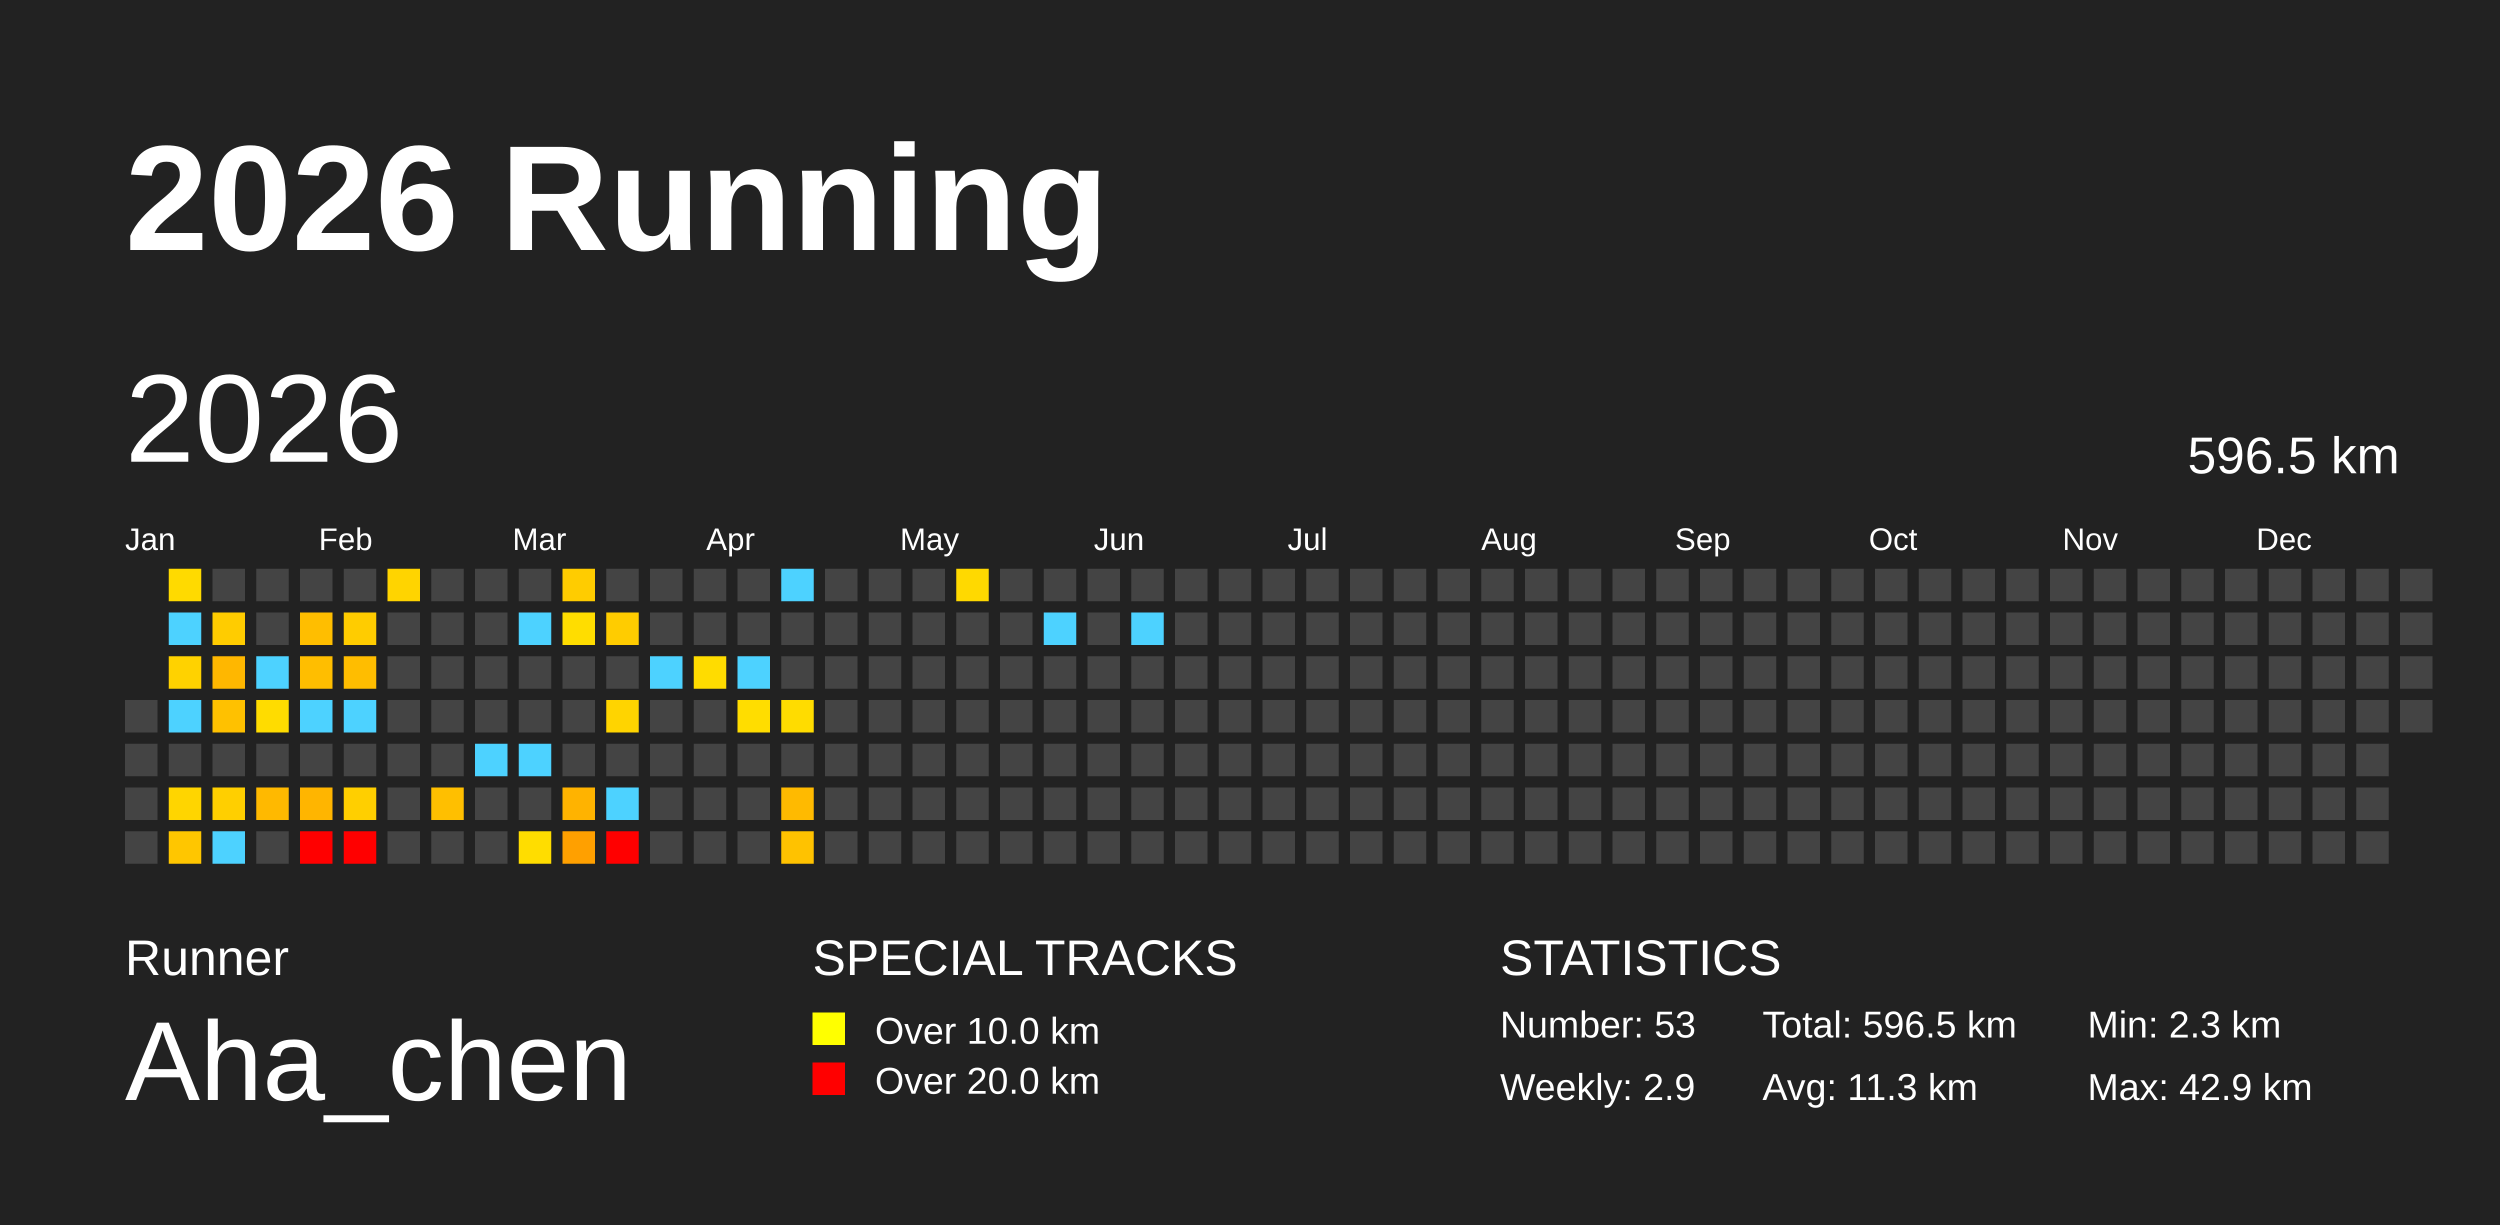
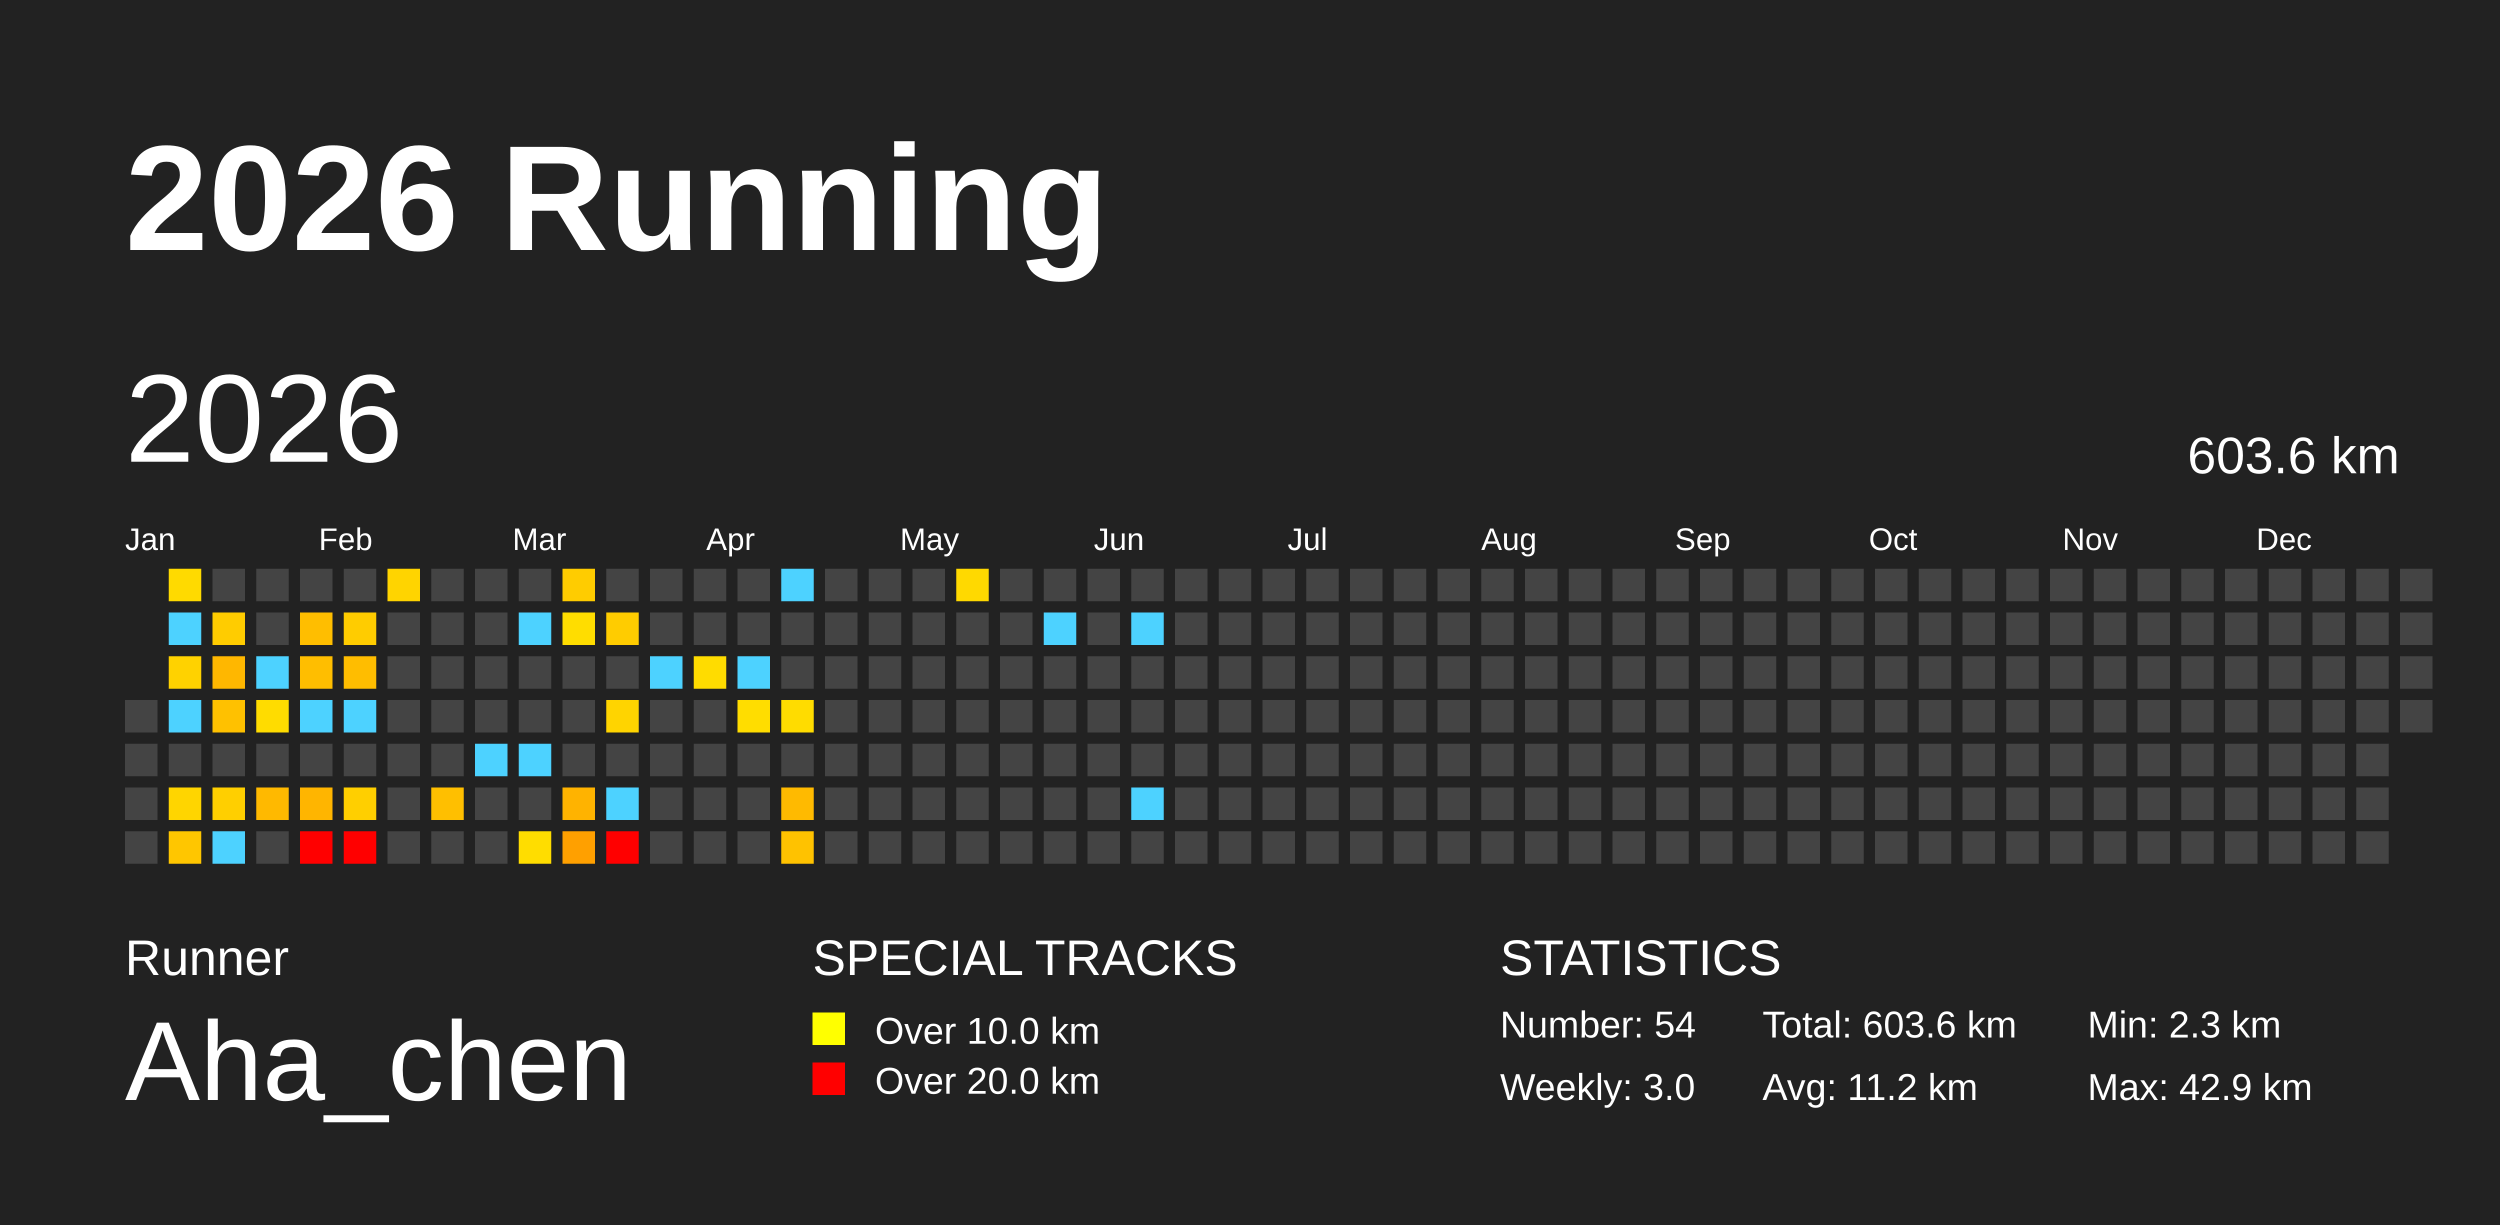
<svg xmlns="http://www.w3.org/2000/svg" baseProfile="full" height="98mm" version="1.1" viewBox="0,0,200,98" width="200mm">
  <defs />
  <rect fill="#222222" height="98" width="200" x="0" y="0" />
  <text fill="#FFFFFF" style="font-size:12px; font-family:Arial; font-weight:bold;" x="10" y="20">2026 Running</text>
  <text fill="#FFFFFF" style="font-size:4px; font-family:Arial" x="10" y="78">Runner</text>
  <text fill="#FFFFFF" style="font-size:9px; font-family:Arial" x="10" y="88">Aha_chen</text>
  <text fill="#FFFFFF" style="font-size:4px; font-family:Arial" x="65" y="78">SPECIAL TRACKS</text>
  <rect fill="yellow" height="2.6" width="2.6" x="65" y="81" />
  <text fill="#FFFFFF" style="font-size:3px; font-family:Arial" x="70" y="83.5">Over 10.0 km</text>
  <rect fill="red" height="2.6" width="2.6" x="65" y="85" />
  <text fill="#FFFFFF" style="font-size:3px; font-family:Arial" x="70" y="87.5">Over 20.0 km</text>
  <text fill="#FFFFFF" style="font-size:4px; font-family:Arial" x="120" y="78">STATISTICS</text>
-   <text fill="#FFFFFF" style="font-size:3px; font-family:Arial" x="120" y="83">Number: 53</text>
-   <text fill="#FFFFFF" style="font-size:3px; font-family:Arial" x="120" y="88">Weekly: 2.9</text>
-   <text fill="#FFFFFF" style="font-size:3px; font-family:Arial" x="141" y="83">Total: 596.5 km</text>
-   <text fill="#FFFFFF" style="font-size:3px; font-family:Arial" x="141" y="88">Avg: 11.3 km</text>
+   <text fill="#FFFFFF" style="font-size:3px; font-family:Arial" x="120" y="83">Number: 54</text>
+   <text fill="#FFFFFF" style="font-size:3px; font-family:Arial" x="120" y="88">Weekly: 3.0</text>
+   <text fill="#FFFFFF" style="font-size:3px; font-family:Arial" x="141" y="83">Total: 603.6 km</text>
+   <text fill="#FFFFFF" style="font-size:3px; font-family:Arial" x="141" y="88">Avg: 11.2 km</text>
  <text fill="#FFFFFF" style="font-size:3px; font-family:Arial" x="167" y="83">Min: 2.3 km</text>
  <text fill="#FFFFFF" style="font-size:3px; font-family:Arial" x="167" y="88">Max: 42.9 km</text>
  <text dominant-baseline="hanging" fill="#FFFFFF" style="font-size:10.0px; font-family:Arial;" x="10" y="30">2026</text>
-   <text dominant-baseline="hanging" fill="#FFFFFF" style="font-size:4.125px; font-family:Arial;" x="175" y="35">596.5 km</text>
+   <text dominant-baseline="hanging" fill="#FFFFFF" style="font-size:4.125px; font-family:Arial;" x="175" y="35">603.6 km</text>
  <text fill="#FFFFFF" style="font-size:2.5px; font-family:Arial" x="10.0" y="44">Jan</text>
  <text fill="#FFFFFF" style="font-size:2.5px; font-family:Arial" x="25.5" y="44">Feb</text>
  <text fill="#FFFFFF" style="font-size:2.5px; font-family:Arial" x="41.0" y="44">Mar</text>
  <text fill="#FFFFFF" style="font-size:2.5px; font-family:Arial" x="56.5" y="44">Apr</text>
  <text fill="#FFFFFF" style="font-size:2.5px; font-family:Arial" x="72.0" y="44">May</text>
  <text fill="#FFFFFF" style="font-size:2.5px; font-family:Arial" x="87.5" y="44">Jun</text>
  <text fill="#FFFFFF" style="font-size:2.5px; font-family:Arial" x="103.0" y="44">Jul</text>
  <text fill="#FFFFFF" style="font-size:2.5px; font-family:Arial" x="118.5" y="44">Aug</text>
  <text fill="#FFFFFF" style="font-size:2.5px; font-family:Arial" x="134.0" y="44">Sep</text>
  <text fill="#FFFFFF" style="font-size:2.5px; font-family:Arial" x="149.5" y="44">Oct</text>
  <text fill="#FFFFFF" style="font-size:2.5px; font-family:Arial" x="165.0" y="44">Nov</text>
  <text fill="#FFFFFF" style="font-size:2.5px; font-family:Arial" x="180.5" y="44">Dec</text>
  <rect fill="#444444" height="2.6" width="2.6" x="10.0" y="56.0" />
  <rect fill="#444444" height="2.6" width="2.6" x="10.0" y="59.5" />
  <rect fill="#444444" height="2.6" width="2.6" x="10.0" y="63.0" />
  <rect fill="#444444" height="2.6" width="2.6" x="10.0" y="66.5" />
  <rect fill="#ffda00" height="2.6" width="2.6" x="13.5" y="45.5" />
  <rect fill="#4dd2ff" height="2.6" width="2.6" x="13.5" y="49.0" />
  <rect fill="#ffd200" height="2.6" width="2.6" x="13.5" y="52.5" />
  <rect fill="#4dd2ff" height="2.6" width="2.6" x="13.5" y="56.0" />
  <rect fill="#444444" height="2.6" width="2.6" x="13.5" y="59.5" />
  <rect fill="#ffd500" height="2.6" width="2.6" x="13.5" y="63.0" />
  <rect fill="#ffc600" height="2.6" width="2.6" x="13.5" y="66.5" />
  <rect fill="#444444" height="2.6" width="2.6" x="17.0" y="45.5" />
  <rect fill="#ffcc00" height="2.6" width="2.6" x="17.0" y="49.0" />
  <rect fill="#ffb700" height="2.6" width="2.6" x="17.0" y="52.5" />
  <rect fill="#ffc100" height="2.6" width="2.6" x="17.0" y="56.0" />
  <rect fill="#444444" height="2.6" width="2.6" x="17.0" y="59.5" />
  <rect fill="#ffcf00" height="2.6" width="2.6" x="17.0" y="63.0" />
  <rect fill="#4dd2ff" height="2.6" width="2.6" x="17.0" y="66.5" />
  <rect fill="#444444" height="2.6" width="2.6" x="20.5" y="45.5" />
  <rect fill="#444444" height="2.6" width="2.6" x="20.5" y="49.0" />
  <rect fill="#4dd2ff" height="2.6" width="2.6" x="20.5" y="52.5" />
  <rect fill="#ffdc00" height="2.6" width="2.6" x="20.5" y="56.0" />
  <rect fill="#444444" height="2.6" width="2.6" x="20.5" y="59.5" />
  <rect fill="#ffb900" height="2.6" width="2.6" x="20.5" y="63.0" />
  <rect fill="#444444" height="2.6" width="2.6" x="20.5" y="66.5" />
  <rect fill="#444444" height="2.6" width="2.6" x="24.0" y="45.5" />
  <rect fill="#ffbe00" height="2.6" width="2.6" x="24.0" y="49.0" />
  <rect fill="#ffbe00" height="2.6" width="2.6" x="24.0" y="52.5" />
  <rect fill="#4dd2ff" height="2.6" width="2.6" x="24.0" y="56.0" />
  <rect fill="#444444" height="2.6" width="2.6" x="24.0" y="59.5" />
  <rect fill="#ffb500" height="2.6" width="2.6" x="24.0" y="63.0" />
  <rect fill="red" height="2.6" width="2.6" x="24.0" y="66.5" />
  <rect fill="#444444" height="2.6" width="2.6" x="27.5" y="45.5" />
  <rect fill="#ffcc00" height="2.6" width="2.6" x="27.5" y="49.0" />
  <rect fill="#ffbd00" height="2.6" width="2.6" x="27.5" y="52.5" />
  <rect fill="#4dd2ff" height="2.6" width="2.6" x="27.5" y="56.0" />
  <rect fill="#444444" height="2.6" width="2.6" x="27.5" y="59.5" />
  <rect fill="#ffcf00" height="2.6" width="2.6" x="27.5" y="63.0" />
  <rect fill="red" height="2.6" width="2.6" x="27.5" y="66.5" />
  <rect fill="#ffd400" height="2.6" width="2.6" x="31.0" y="45.5" />
  <rect fill="#444444" height="2.6" width="2.6" x="31.0" y="49.0" />
  <rect fill="#444444" height="2.6" width="2.6" x="31.0" y="52.5" />
  <rect fill="#444444" height="2.6" width="2.6" x="31.0" y="56.0" />
  <rect fill="#444444" height="2.6" width="2.6" x="31.0" y="59.5" />
  <rect fill="#444444" height="2.6" width="2.6" x="31.0" y="63.0" />
  <rect fill="#444444" height="2.6" width="2.6" x="31.0" y="66.5" />
  <rect fill="#444444" height="2.6" width="2.6" x="34.5" y="45.5" />
  <rect fill="#444444" height="2.6" width="2.6" x="34.5" y="49.0" />
  <rect fill="#444444" height="2.6" width="2.6" x="34.5" y="52.5" />
  <rect fill="#444444" height="2.6" width="2.6" x="34.5" y="56.0" />
  <rect fill="#444444" height="2.6" width="2.6" x="34.5" y="59.5" />
  <rect fill="#ffbf00" height="2.6" width="2.6" x="34.5" y="63.0" />
  <rect fill="#444444" height="2.6" width="2.6" x="34.5" y="66.5" />
  <rect fill="#444444" height="2.6" width="2.6" x="38.0" y="45.5" />
  <rect fill="#444444" height="2.6" width="2.6" x="38.0" y="49.0" />
  <rect fill="#444444" height="2.6" width="2.6" x="38.0" y="52.5" />
  <rect fill="#444444" height="2.6" width="2.6" x="38.0" y="56.0" />
  <rect fill="#4dd2ff" height="2.6" width="2.6" x="38.0" y="59.5" />
  <rect fill="#444444" height="2.6" width="2.6" x="38.0" y="63.0" />
  <rect fill="#444444" height="2.6" width="2.6" x="38.0" y="66.5" />
  <rect fill="#444444" height="2.6" width="2.6" x="41.5" y="45.5" />
  <rect fill="#4dd2ff" height="2.6" width="2.6" x="41.5" y="49.0" />
  <rect fill="#444444" height="2.6" width="2.6" x="41.5" y="52.5" />
  <rect fill="#444444" height="2.6" width="2.6" x="41.5" y="56.0" />
  <rect fill="#4dd2ff" height="2.6" width="2.6" x="41.5" y="59.5" />
  <rect fill="#444444" height="2.6" width="2.6" x="41.5" y="63.0" />
  <rect fill="#ffdd00" height="2.6" width="2.6" x="41.5" y="66.5" />
  <rect fill="#ffcc00" height="2.6" width="2.6" x="45.0" y="45.5" />
  <rect fill="#ffdd00" height="2.6" width="2.6" x="45.0" y="49.0" />
  <rect fill="#444444" height="2.6" width="2.6" x="45.0" y="52.5" />
  <rect fill="#444444" height="2.6" width="2.6" x="45.0" y="56.0" />
  <rect fill="#444444" height="2.6" width="2.6" x="45.0" y="59.5" />
  <rect fill="#ffb300" height="2.6" width="2.6" x="45.0" y="63.0" />
  <rect fill="#ffa000" height="2.6" width="2.6" x="45.0" y="66.5" />
  <rect fill="#444444" height="2.6" width="2.6" x="48.5" y="45.5" />
  <rect fill="#ffcc00" height="2.6" width="2.6" x="48.5" y="49.0" />
  <rect fill="#444444" height="2.6" width="2.6" x="48.5" y="52.5" />
  <rect fill="#ffd400" height="2.6" width="2.6" x="48.5" y="56.0" />
  <rect fill="#444444" height="2.6" width="2.6" x="48.5" y="59.5" />
  <rect fill="#4dd2ff" height="2.6" width="2.6" x="48.5" y="63.0" />
  <rect fill="red" height="2.6" width="2.6" x="48.5" y="66.5" />
  <rect fill="#444444" height="2.6" width="2.6" x="52.0" y="45.5" />
  <rect fill="#444444" height="2.6" width="2.6" x="52.0" y="49.0" />
  <rect fill="#4dd2ff" height="2.6" width="2.6" x="52.0" y="52.5" />
  <rect fill="#444444" height="2.6" width="2.6" x="52.0" y="56.0" />
  <rect fill="#444444" height="2.6" width="2.6" x="52.0" y="59.5" />
  <rect fill="#444444" height="2.6" width="2.6" x="52.0" y="63.0" />
  <rect fill="#444444" height="2.6" width="2.6" x="52.0" y="66.5" />
  <rect fill="#444444" height="2.6" width="2.6" x="55.5" y="45.5" />
  <rect fill="#444444" height="2.6" width="2.6" x="55.5" y="49.0" />
  <rect fill="#ffdc00" height="2.6" width="2.6" x="55.5" y="52.5" />
  <rect fill="#444444" height="2.6" width="2.6" x="55.5" y="56.0" />
  <rect fill="#444444" height="2.6" width="2.6" x="55.5" y="59.5" />
  <rect fill="#444444" height="2.6" width="2.6" x="55.5" y="63.0" />
  <rect fill="#444444" height="2.6" width="2.6" x="55.5" y="66.5" />
  <rect fill="#444444" height="2.6" width="2.6" x="59.0" y="45.5" />
  <rect fill="#444444" height="2.6" width="2.6" x="59.0" y="49.0" />
  <rect fill="#4dd2ff" height="2.6" width="2.6" x="59.0" y="52.5" />
  <rect fill="#ffdd00" height="2.6" width="2.6" x="59.0" y="56.0" />
  <rect fill="#444444" height="2.6" width="2.6" x="59.0" y="59.5" />
  <rect fill="#444444" height="2.6" width="2.6" x="59.0" y="63.0" />
  <rect fill="#444444" height="2.6" width="2.6" x="59.0" y="66.5" />
  <rect fill="#4dd2ff" height="2.6" width="2.6" x="62.5" y="45.5" />
  <rect fill="#444444" height="2.6" width="2.6" x="62.5" y="49.0" />
  <rect fill="#444444" height="2.6" width="2.6" x="62.5" y="52.5" />
  <rect fill="#ffdc00" height="2.6" width="2.6" x="62.5" y="56.0" />
  <rect fill="#444444" height="2.6" width="2.6" x="62.5" y="59.5" />
  <rect fill="#ffba00" height="2.6" width="2.6" x="62.5" y="63.0" />
  <rect fill="#ffc200" height="2.6" width="2.6" x="62.5" y="66.5" />
  <rect fill="#444444" height="2.6" width="2.6" x="66.0" y="45.5" />
  <rect fill="#444444" height="2.6" width="2.6" x="66.0" y="49.0" />
  <rect fill="#444444" height="2.6" width="2.6" x="66.0" y="52.5" />
  <rect fill="#444444" height="2.6" width="2.6" x="66.0" y="56.0" />
  <rect fill="#444444" height="2.6" width="2.6" x="66.0" y="59.5" />
  <rect fill="#444444" height="2.6" width="2.6" x="66.0" y="63.0" />
  <rect fill="#444444" height="2.6" width="2.6" x="66.0" y="66.5" />
  <rect fill="#444444" height="2.6" width="2.6" x="69.5" y="45.5" />
  <rect fill="#444444" height="2.6" width="2.6" x="69.5" y="49.0" />
  <rect fill="#444444" height="2.6" width="2.6" x="69.5" y="52.5" />
  <rect fill="#444444" height="2.6" width="2.6" x="69.5" y="56.0" />
  <rect fill="#444444" height="2.6" width="2.6" x="69.5" y="59.5" />
  <rect fill="#444444" height="2.6" width="2.6" x="69.5" y="63.0" />
  <rect fill="#444444" height="2.6" width="2.6" x="69.5" y="66.5" />
  <rect fill="#444444" height="2.6" width="2.6" x="73.0" y="45.5" />
  <rect fill="#444444" height="2.6" width="2.6" x="73.0" y="49.0" />
  <rect fill="#444444" height="2.6" width="2.6" x="73.0" y="52.5" />
  <rect fill="#444444" height="2.6" width="2.6" x="73.0" y="56.0" />
  <rect fill="#444444" height="2.6" width="2.6" x="73.0" y="59.5" />
  <rect fill="#444444" height="2.6" width="2.6" x="73.0" y="63.0" />
  <rect fill="#444444" height="2.6" width="2.6" x="73.0" y="66.5" />
  <rect fill="#ffd900" height="2.6" width="2.6" x="76.5" y="45.5" />
  <rect fill="#444444" height="2.6" width="2.6" x="76.5" y="49.0" />
  <rect fill="#444444" height="2.6" width="2.6" x="76.5" y="52.5" />
  <rect fill="#444444" height="2.6" width="2.6" x="76.5" y="56.0" />
  <rect fill="#444444" height="2.6" width="2.6" x="76.5" y="59.5" />
  <rect fill="#444444" height="2.6" width="2.6" x="76.5" y="63.0" />
  <rect fill="#444444" height="2.6" width="2.6" x="76.5" y="66.5" />
  <rect fill="#444444" height="2.6" width="2.6" x="80.0" y="45.5" />
  <rect fill="#444444" height="2.6" width="2.6" x="80.0" y="49.0" />
  <rect fill="#444444" height="2.6" width="2.6" x="80.0" y="52.5" />
  <rect fill="#444444" height="2.6" width="2.6" x="80.0" y="56.0" />
  <rect fill="#444444" height="2.6" width="2.6" x="80.0" y="59.5" />
  <rect fill="#444444" height="2.6" width="2.6" x="80.0" y="63.0" />
  <rect fill="#444444" height="2.6" width="2.6" x="80.0" y="66.5" />
  <rect fill="#444444" height="2.6" width="2.6" x="83.5" y="45.5" />
  <rect fill="#4dd2ff" height="2.6" width="2.6" x="83.5" y="49.0" />
  <rect fill="#444444" height="2.6" width="2.6" x="83.5" y="52.5" />
  <rect fill="#444444" height="2.6" width="2.6" x="83.5" y="56.0" />
  <rect fill="#444444" height="2.6" width="2.6" x="83.5" y="59.5" />
  <rect fill="#444444" height="2.6" width="2.6" x="83.5" y="63.0" />
  <rect fill="#444444" height="2.6" width="2.6" x="83.5" y="66.5" />
  <rect fill="#444444" height="2.6" width="2.6" x="87.0" y="45.5" />
  <rect fill="#444444" height="2.6" width="2.6" x="87.0" y="49.0" />
  <rect fill="#444444" height="2.6" width="2.6" x="87.0" y="52.5" />
  <rect fill="#444444" height="2.6" width="2.6" x="87.0" y="56.0" />
  <rect fill="#444444" height="2.6" width="2.6" x="87.0" y="59.5" />
  <rect fill="#444444" height="2.6" width="2.6" x="87.0" y="63.0" />
  <rect fill="#444444" height="2.6" width="2.6" x="87.0" y="66.5" />
  <rect fill="#444444" height="2.6" width="2.6" x="90.5" y="45.5" />
  <rect fill="#4dd2ff" height="2.6" width="2.6" x="90.5" y="49.0" />
  <rect fill="#444444" height="2.6" width="2.6" x="90.5" y="52.5" />
  <rect fill="#444444" height="2.6" width="2.6" x="90.5" y="56.0" />
  <rect fill="#444444" height="2.6" width="2.6" x="90.5" y="59.5" />
-   <rect fill="#444444" height="2.6" width="2.6" x="90.5" y="63.0" />
+   <rect fill="#4dd2ff" height="2.6" width="2.6" x="90.5" y="63.0" />
  <rect fill="#444444" height="2.6" width="2.6" x="90.5" y="66.5" />
  <rect fill="#444444" height="2.6" width="2.6" x="94.0" y="45.5" />
  <rect fill="#444444" height="2.6" width="2.6" x="94.0" y="49.0" />
  <rect fill="#444444" height="2.6" width="2.6" x="94.0" y="52.5" />
  <rect fill="#444444" height="2.6" width="2.6" x="94.0" y="56.0" />
  <rect fill="#444444" height="2.6" width="2.6" x="94.0" y="59.5" />
  <rect fill="#444444" height="2.6" width="2.6" x="94.0" y="63.0" />
  <rect fill="#444444" height="2.6" width="2.6" x="94.0" y="66.5" />
  <rect fill="#444444" height="2.6" width="2.6" x="97.5" y="45.5" />
  <rect fill="#444444" height="2.6" width="2.6" x="97.5" y="49.0" />
  <rect fill="#444444" height="2.6" width="2.6" x="97.5" y="52.5" />
  <rect fill="#444444" height="2.6" width="2.6" x="97.5" y="56.0" />
  <rect fill="#444444" height="2.6" width="2.6" x="97.5" y="59.5" />
  <rect fill="#444444" height="2.6" width="2.6" x="97.5" y="63.0" />
  <rect fill="#444444" height="2.6" width="2.6" x="97.5" y="66.5" />
  <rect fill="#444444" height="2.6" width="2.6" x="101.0" y="45.5" />
  <rect fill="#444444" height="2.6" width="2.6" x="101.0" y="49.0" />
  <rect fill="#444444" height="2.6" width="2.6" x="101.0" y="52.5" />
  <rect fill="#444444" height="2.6" width="2.6" x="101.0" y="56.0" />
  <rect fill="#444444" height="2.6" width="2.6" x="101.0" y="59.5" />
  <rect fill="#444444" height="2.6" width="2.6" x="101.0" y="63.0" />
  <rect fill="#444444" height="2.6" width="2.6" x="101.0" y="66.5" />
  <rect fill="#444444" height="2.6" width="2.6" x="104.5" y="45.5" />
  <rect fill="#444444" height="2.6" width="2.6" x="104.5" y="49.0" />
  <rect fill="#444444" height="2.6" width="2.6" x="104.5" y="52.5" />
  <rect fill="#444444" height="2.6" width="2.6" x="104.5" y="56.0" />
  <rect fill="#444444" height="2.6" width="2.6" x="104.5" y="59.5" />
  <rect fill="#444444" height="2.6" width="2.6" x="104.5" y="63.0" />
  <rect fill="#444444" height="2.6" width="2.6" x="104.5" y="66.5" />
  <rect fill="#444444" height="2.6" width="2.6" x="108.0" y="45.5" />
  <rect fill="#444444" height="2.6" width="2.6" x="108.0" y="49.0" />
  <rect fill="#444444" height="2.6" width="2.6" x="108.0" y="52.5" />
  <rect fill="#444444" height="2.6" width="2.6" x="108.0" y="56.0" />
  <rect fill="#444444" height="2.6" width="2.6" x="108.0" y="59.5" />
  <rect fill="#444444" height="2.6" width="2.6" x="108.0" y="63.0" />
  <rect fill="#444444" height="2.6" width="2.6" x="108.0" y="66.5" />
  <rect fill="#444444" height="2.6" width="2.6" x="111.5" y="45.5" />
  <rect fill="#444444" height="2.6" width="2.6" x="111.5" y="49.0" />
  <rect fill="#444444" height="2.6" width="2.6" x="111.5" y="52.5" />
  <rect fill="#444444" height="2.6" width="2.6" x="111.5" y="56.0" />
  <rect fill="#444444" height="2.6" width="2.6" x="111.5" y="59.5" />
  <rect fill="#444444" height="2.6" width="2.6" x="111.5" y="63.0" />
  <rect fill="#444444" height="2.6" width="2.6" x="111.5" y="66.5" />
  <rect fill="#444444" height="2.6" width="2.6" x="115.0" y="45.5" />
  <rect fill="#444444" height="2.6" width="2.6" x="115.0" y="49.0" />
  <rect fill="#444444" height="2.6" width="2.6" x="115.0" y="52.5" />
  <rect fill="#444444" height="2.6" width="2.6" x="115.0" y="56.0" />
  <rect fill="#444444" height="2.6" width="2.6" x="115.0" y="59.5" />
  <rect fill="#444444" height="2.6" width="2.6" x="115.0" y="63.0" />
  <rect fill="#444444" height="2.6" width="2.6" x="115.0" y="66.5" />
  <rect fill="#444444" height="2.6" width="2.6" x="118.5" y="45.5" />
  <rect fill="#444444" height="2.6" width="2.6" x="118.5" y="49.0" />
  <rect fill="#444444" height="2.6" width="2.6" x="118.5" y="52.5" />
  <rect fill="#444444" height="2.6" width="2.6" x="118.5" y="56.0" />
  <rect fill="#444444" height="2.6" width="2.6" x="118.5" y="59.5" />
  <rect fill="#444444" height="2.6" width="2.6" x="118.5" y="63.0" />
  <rect fill="#444444" height="2.6" width="2.6" x="118.5" y="66.5" />
  <rect fill="#444444" height="2.6" width="2.6" x="122.0" y="45.5" />
  <rect fill="#444444" height="2.6" width="2.6" x="122.0" y="49.0" />
  <rect fill="#444444" height="2.6" width="2.6" x="122.0" y="52.5" />
  <rect fill="#444444" height="2.6" width="2.6" x="122.0" y="56.0" />
  <rect fill="#444444" height="2.6" width="2.6" x="122.0" y="59.5" />
  <rect fill="#444444" height="2.6" width="2.6" x="122.0" y="63.0" />
  <rect fill="#444444" height="2.6" width="2.6" x="122.0" y="66.5" />
  <rect fill="#444444" height="2.6" width="2.6" x="125.5" y="45.5" />
  <rect fill="#444444" height="2.6" width="2.6" x="125.5" y="49.0" />
  <rect fill="#444444" height="2.6" width="2.6" x="125.5" y="52.5" />
  <rect fill="#444444" height="2.6" width="2.6" x="125.5" y="56.0" />
  <rect fill="#444444" height="2.6" width="2.6" x="125.5" y="59.5" />
  <rect fill="#444444" height="2.6" width="2.6" x="125.5" y="63.0" />
  <rect fill="#444444" height="2.6" width="2.6" x="125.5" y="66.5" />
  <rect fill="#444444" height="2.6" width="2.6" x="129.0" y="45.5" />
  <rect fill="#444444" height="2.6" width="2.6" x="129.0" y="49.0" />
  <rect fill="#444444" height="2.6" width="2.6" x="129.0" y="52.5" />
  <rect fill="#444444" height="2.6" width="2.6" x="129.0" y="56.0" />
  <rect fill="#444444" height="2.6" width="2.6" x="129.0" y="59.5" />
  <rect fill="#444444" height="2.6" width="2.6" x="129.0" y="63.0" />
  <rect fill="#444444" height="2.6" width="2.6" x="129.0" y="66.5" />
  <rect fill="#444444" height="2.6" width="2.6" x="132.5" y="45.5" />
  <rect fill="#444444" height="2.6" width="2.6" x="132.5" y="49.0" />
  <rect fill="#444444" height="2.6" width="2.6" x="132.5" y="52.5" />
  <rect fill="#444444" height="2.6" width="2.6" x="132.5" y="56.0" />
  <rect fill="#444444" height="2.6" width="2.6" x="132.5" y="59.5" />
  <rect fill="#444444" height="2.6" width="2.6" x="132.5" y="63.0" />
  <rect fill="#444444" height="2.6" width="2.6" x="132.5" y="66.5" />
  <rect fill="#444444" height="2.6" width="2.6" x="136.0" y="45.5" />
  <rect fill="#444444" height="2.6" width="2.6" x="136.0" y="49.0" />
  <rect fill="#444444" height="2.6" width="2.6" x="136.0" y="52.5" />
  <rect fill="#444444" height="2.6" width="2.6" x="136.0" y="56.0" />
  <rect fill="#444444" height="2.6" width="2.6" x="136.0" y="59.5" />
  <rect fill="#444444" height="2.6" width="2.6" x="136.0" y="63.0" />
  <rect fill="#444444" height="2.6" width="2.6" x="136.0" y="66.5" />
  <rect fill="#444444" height="2.6" width="2.6" x="139.5" y="45.5" />
  <rect fill="#444444" height="2.6" width="2.6" x="139.5" y="49.0" />
  <rect fill="#444444" height="2.6" width="2.6" x="139.5" y="52.5" />
  <rect fill="#444444" height="2.6" width="2.6" x="139.5" y="56.0" />
  <rect fill="#444444" height="2.6" width="2.6" x="139.5" y="59.5" />
  <rect fill="#444444" height="2.6" width="2.6" x="139.5" y="63.0" />
  <rect fill="#444444" height="2.6" width="2.6" x="139.5" y="66.5" />
  <rect fill="#444444" height="2.6" width="2.6" x="143.0" y="45.5" />
  <rect fill="#444444" height="2.6" width="2.6" x="143.0" y="49.0" />
  <rect fill="#444444" height="2.6" width="2.6" x="143.0" y="52.5" />
  <rect fill="#444444" height="2.6" width="2.6" x="143.0" y="56.0" />
  <rect fill="#444444" height="2.6" width="2.6" x="143.0" y="59.5" />
  <rect fill="#444444" height="2.6" width="2.6" x="143.0" y="63.0" />
  <rect fill="#444444" height="2.6" width="2.6" x="143.0" y="66.5" />
  <rect fill="#444444" height="2.6" width="2.6" x="146.5" y="45.5" />
  <rect fill="#444444" height="2.6" width="2.6" x="146.5" y="49.0" />
  <rect fill="#444444" height="2.6" width="2.6" x="146.5" y="52.5" />
  <rect fill="#444444" height="2.6" width="2.6" x="146.5" y="56.0" />
  <rect fill="#444444" height="2.6" width="2.6" x="146.5" y="59.5" />
  <rect fill="#444444" height="2.6" width="2.6" x="146.5" y="63.0" />
  <rect fill="#444444" height="2.6" width="2.6" x="146.5" y="66.5" />
  <rect fill="#444444" height="2.6" width="2.6" x="150.0" y="45.5" />
  <rect fill="#444444" height="2.6" width="2.6" x="150.0" y="49.0" />
  <rect fill="#444444" height="2.6" width="2.6" x="150.0" y="52.5" />
  <rect fill="#444444" height="2.6" width="2.6" x="150.0" y="56.0" />
  <rect fill="#444444" height="2.6" width="2.6" x="150.0" y="59.5" />
  <rect fill="#444444" height="2.6" width="2.6" x="150.0" y="63.0" />
  <rect fill="#444444" height="2.6" width="2.6" x="150.0" y="66.5" />
  <rect fill="#444444" height="2.6" width="2.6" x="153.5" y="45.5" />
  <rect fill="#444444" height="2.6" width="2.6" x="153.5" y="49.0" />
  <rect fill="#444444" height="2.6" width="2.6" x="153.5" y="52.5" />
  <rect fill="#444444" height="2.6" width="2.6" x="153.5" y="56.0" />
  <rect fill="#444444" height="2.6" width="2.6" x="153.5" y="59.5" />
  <rect fill="#444444" height="2.6" width="2.6" x="153.5" y="63.0" />
  <rect fill="#444444" height="2.6" width="2.6" x="153.5" y="66.5" />
  <rect fill="#444444" height="2.6" width="2.6" x="157.0" y="45.5" />
  <rect fill="#444444" height="2.6" width="2.6" x="157.0" y="49.0" />
  <rect fill="#444444" height="2.6" width="2.6" x="157.0" y="52.5" />
  <rect fill="#444444" height="2.6" width="2.6" x="157.0" y="56.0" />
  <rect fill="#444444" height="2.6" width="2.6" x="157.0" y="59.5" />
  <rect fill="#444444" height="2.6" width="2.6" x="157.0" y="63.0" />
  <rect fill="#444444" height="2.6" width="2.6" x="157.0" y="66.5" />
  <rect fill="#444444" height="2.6" width="2.6" x="160.5" y="45.5" />
  <rect fill="#444444" height="2.6" width="2.6" x="160.5" y="49.0" />
  <rect fill="#444444" height="2.6" width="2.6" x="160.5" y="52.5" />
  <rect fill="#444444" height="2.6" width="2.6" x="160.5" y="56.0" />
  <rect fill="#444444" height="2.6" width="2.6" x="160.5" y="59.5" />
  <rect fill="#444444" height="2.6" width="2.6" x="160.5" y="63.0" />
  <rect fill="#444444" height="2.6" width="2.6" x="160.5" y="66.5" />
  <rect fill="#444444" height="2.6" width="2.6" x="164.0" y="45.5" />
  <rect fill="#444444" height="2.6" width="2.6" x="164.0" y="49.0" />
  <rect fill="#444444" height="2.6" width="2.6" x="164.0" y="52.5" />
  <rect fill="#444444" height="2.6" width="2.6" x="164.0" y="56.0" />
  <rect fill="#444444" height="2.6" width="2.6" x="164.0" y="59.5" />
  <rect fill="#444444" height="2.6" width="2.6" x="164.0" y="63.0" />
  <rect fill="#444444" height="2.6" width="2.6" x="164.0" y="66.5" />
  <rect fill="#444444" height="2.6" width="2.6" x="167.5" y="45.5" />
  <rect fill="#444444" height="2.6" width="2.6" x="167.5" y="49.0" />
  <rect fill="#444444" height="2.6" width="2.6" x="167.5" y="52.5" />
  <rect fill="#444444" height="2.6" width="2.6" x="167.5" y="56.0" />
  <rect fill="#444444" height="2.6" width="2.6" x="167.5" y="59.5" />
  <rect fill="#444444" height="2.6" width="2.6" x="167.5" y="63.0" />
  <rect fill="#444444" height="2.6" width="2.6" x="167.5" y="66.5" />
  <rect fill="#444444" height="2.6" width="2.6" x="171.0" y="45.5" />
  <rect fill="#444444" height="2.6" width="2.6" x="171.0" y="49.0" />
  <rect fill="#444444" height="2.6" width="2.6" x="171.0" y="52.5" />
  <rect fill="#444444" height="2.6" width="2.6" x="171.0" y="56.0" />
  <rect fill="#444444" height="2.6" width="2.6" x="171.0" y="59.5" />
  <rect fill="#444444" height="2.6" width="2.6" x="171.0" y="63.0" />
  <rect fill="#444444" height="2.6" width="2.6" x="171.0" y="66.5" />
  <rect fill="#444444" height="2.6" width="2.6" x="174.5" y="45.5" />
  <rect fill="#444444" height="2.6" width="2.6" x="174.5" y="49.0" />
  <rect fill="#444444" height="2.6" width="2.6" x="174.5" y="52.5" />
  <rect fill="#444444" height="2.6" width="2.6" x="174.5" y="56.0" />
  <rect fill="#444444" height="2.6" width="2.6" x="174.5" y="59.5" />
  <rect fill="#444444" height="2.6" width="2.6" x="174.5" y="63.0" />
  <rect fill="#444444" height="2.6" width="2.6" x="174.5" y="66.5" />
  <rect fill="#444444" height="2.6" width="2.6" x="178.0" y="45.5" />
  <rect fill="#444444" height="2.6" width="2.6" x="178.0" y="49.0" />
  <rect fill="#444444" height="2.6" width="2.6" x="178.0" y="52.5" />
  <rect fill="#444444" height="2.6" width="2.6" x="178.0" y="56.0" />
  <rect fill="#444444" height="2.6" width="2.6" x="178.0" y="59.5" />
  <rect fill="#444444" height="2.6" width="2.6" x="178.0" y="63.0" />
  <rect fill="#444444" height="2.6" width="2.6" x="178.0" y="66.5" />
  <rect fill="#444444" height="2.6" width="2.6" x="181.5" y="45.5" />
  <rect fill="#444444" height="2.6" width="2.6" x="181.5" y="49.0" />
  <rect fill="#444444" height="2.6" width="2.6" x="181.5" y="52.5" />
  <rect fill="#444444" height="2.6" width="2.6" x="181.5" y="56.0" />
  <rect fill="#444444" height="2.6" width="2.6" x="181.5" y="59.5" />
  <rect fill="#444444" height="2.6" width="2.6" x="181.5" y="63.0" />
  <rect fill="#444444" height="2.6" width="2.6" x="181.5" y="66.5" />
  <rect fill="#444444" height="2.6" width="2.6" x="185.0" y="45.5" />
  <rect fill="#444444" height="2.6" width="2.6" x="185.0" y="49.0" />
  <rect fill="#444444" height="2.6" width="2.6" x="185.0" y="52.5" />
  <rect fill="#444444" height="2.6" width="2.6" x="185.0" y="56.0" />
  <rect fill="#444444" height="2.6" width="2.6" x="185.0" y="59.5" />
  <rect fill="#444444" height="2.6" width="2.6" x="185.0" y="63.0" />
  <rect fill="#444444" height="2.6" width="2.6" x="185.0" y="66.5" />
  <rect fill="#444444" height="2.6" width="2.6" x="188.5" y="45.5" />
  <rect fill="#444444" height="2.6" width="2.6" x="188.5" y="49.0" />
  <rect fill="#444444" height="2.6" width="2.6" x="188.5" y="52.5" />
  <rect fill="#444444" height="2.6" width="2.6" x="188.5" y="56.0" />
  <rect fill="#444444" height="2.6" width="2.6" x="188.5" y="59.5" />
  <rect fill="#444444" height="2.6" width="2.6" x="188.5" y="63.0" />
  <rect fill="#444444" height="2.6" width="2.6" x="188.5" y="66.5" />
  <rect fill="#444444" height="2.6" width="2.6" x="192.0" y="45.5" />
  <rect fill="#444444" height="2.6" width="2.6" x="192.0" y="49.0" />
  <rect fill="#444444" height="2.6" width="2.6" x="192.0" y="52.5" />
  <rect fill="#444444" height="2.6" width="2.6" x="192.0" y="56.0" />
</svg>
